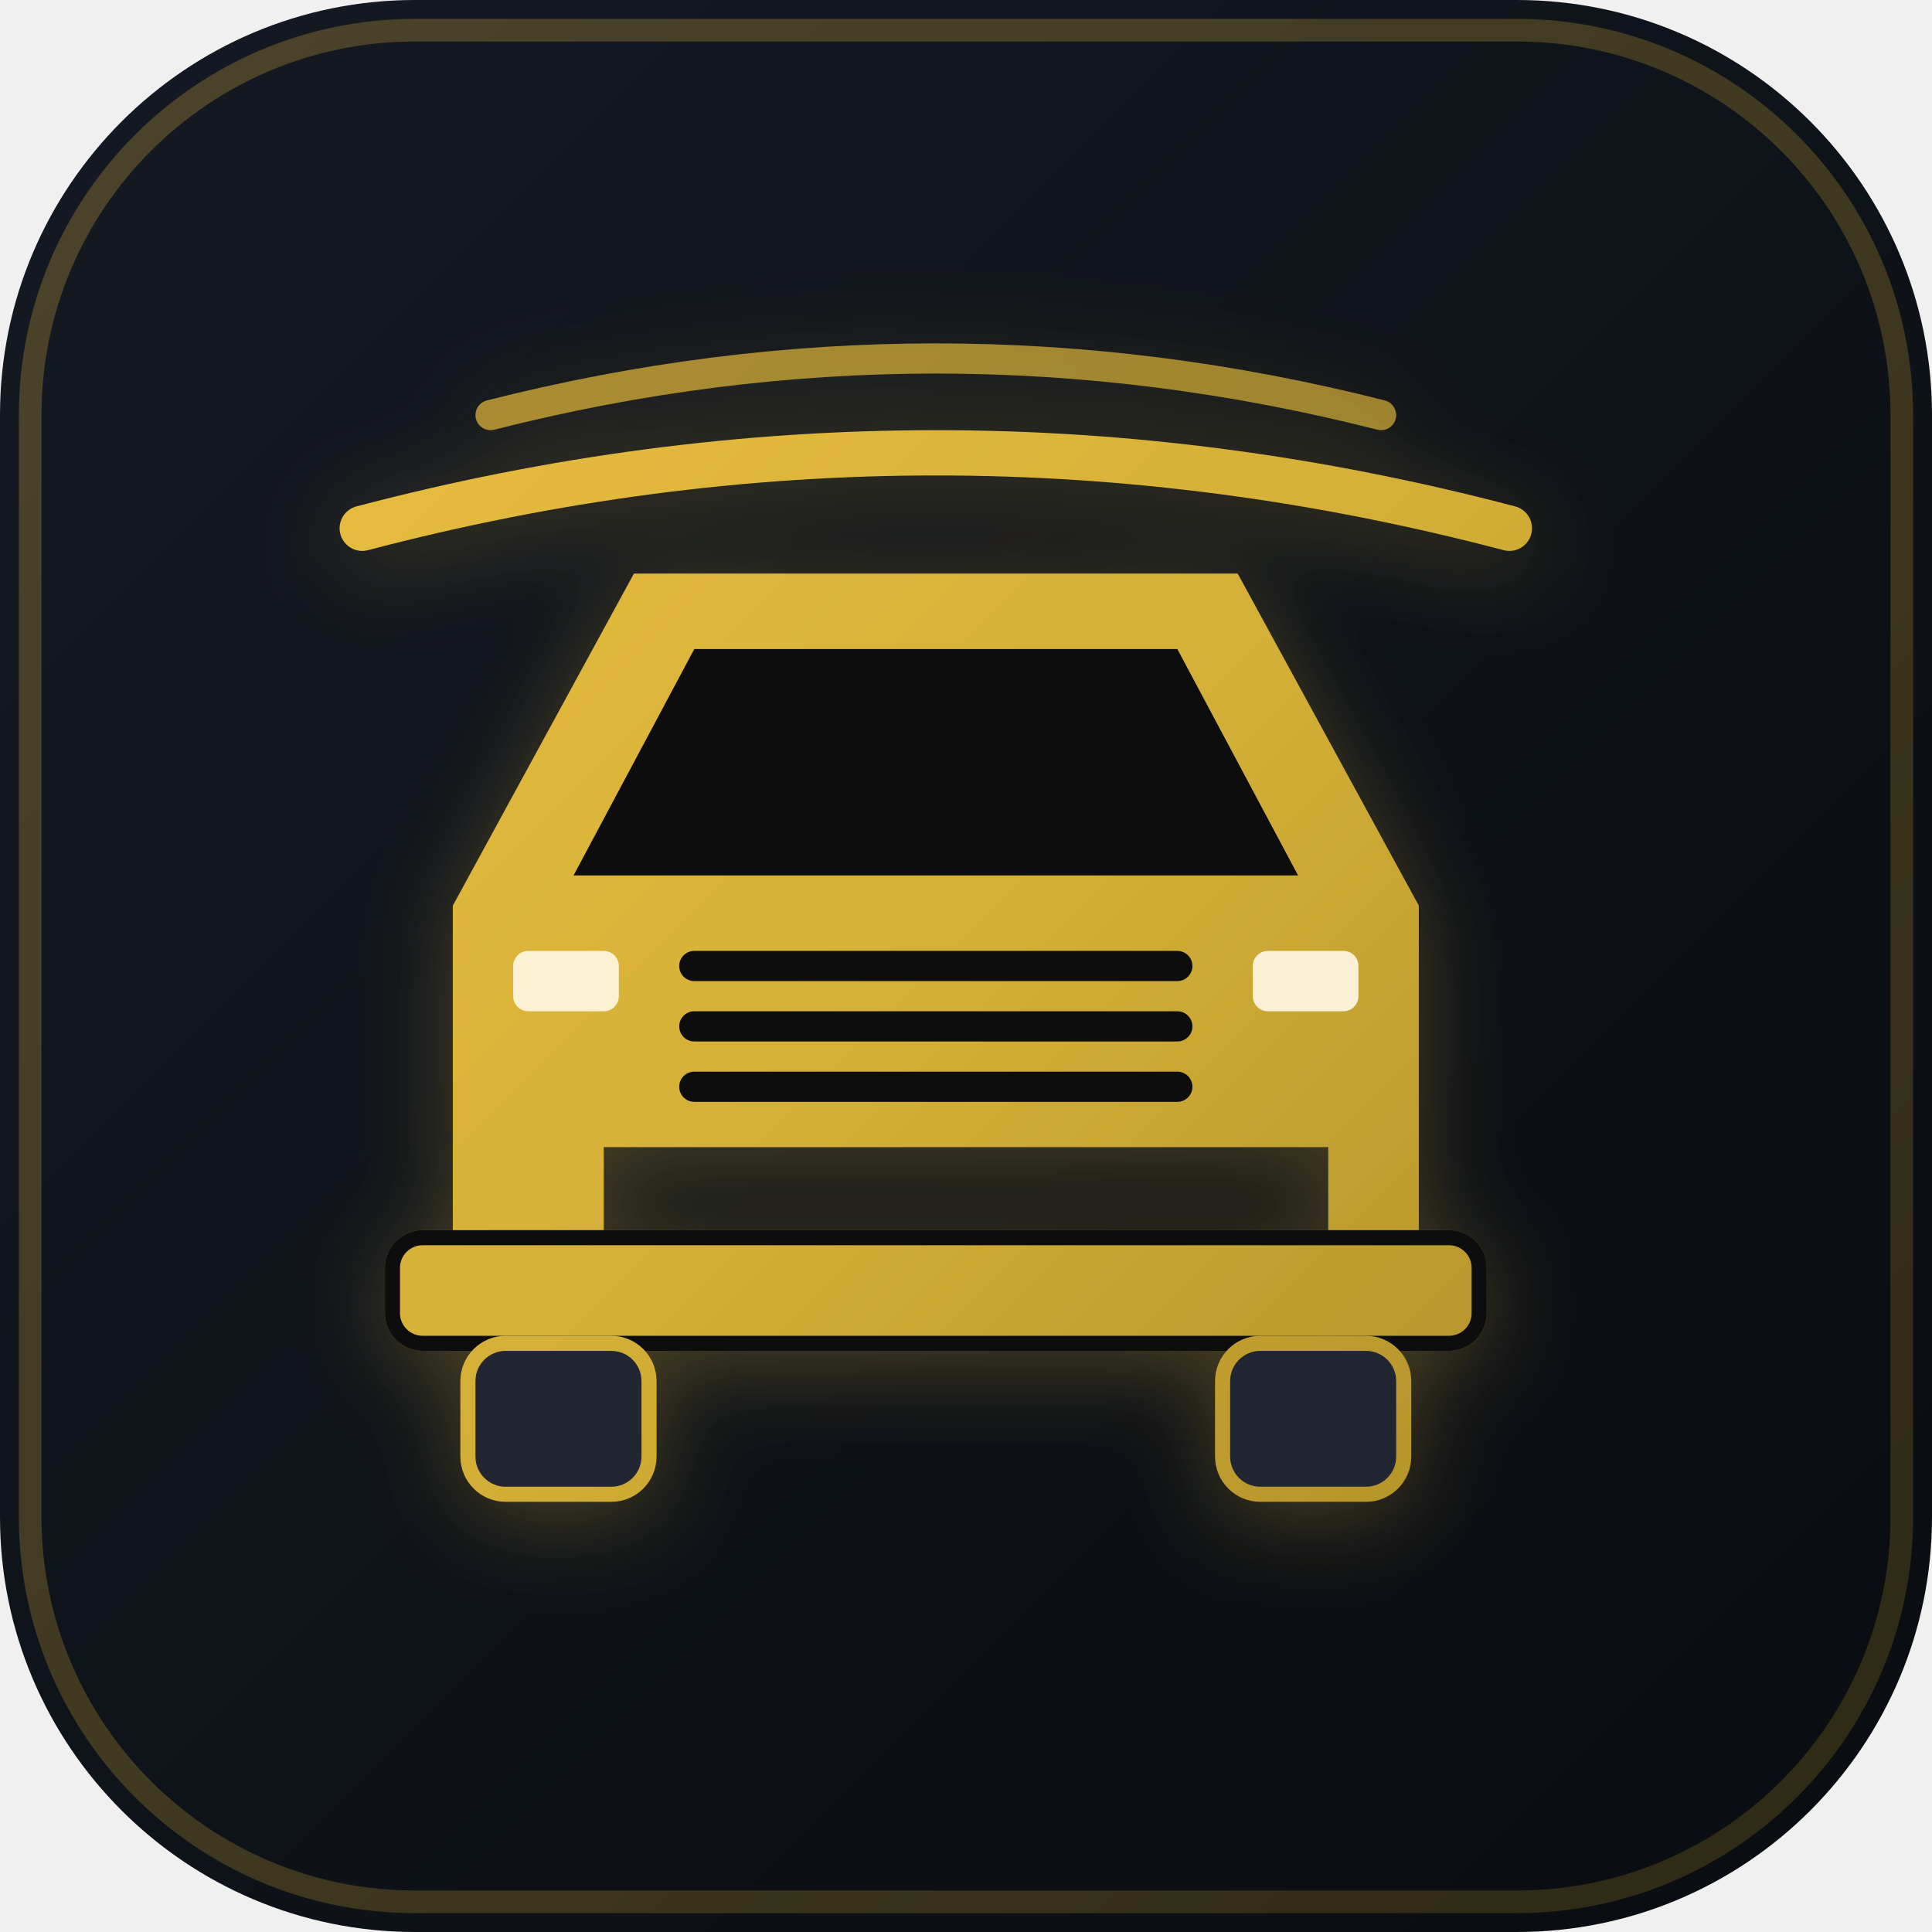
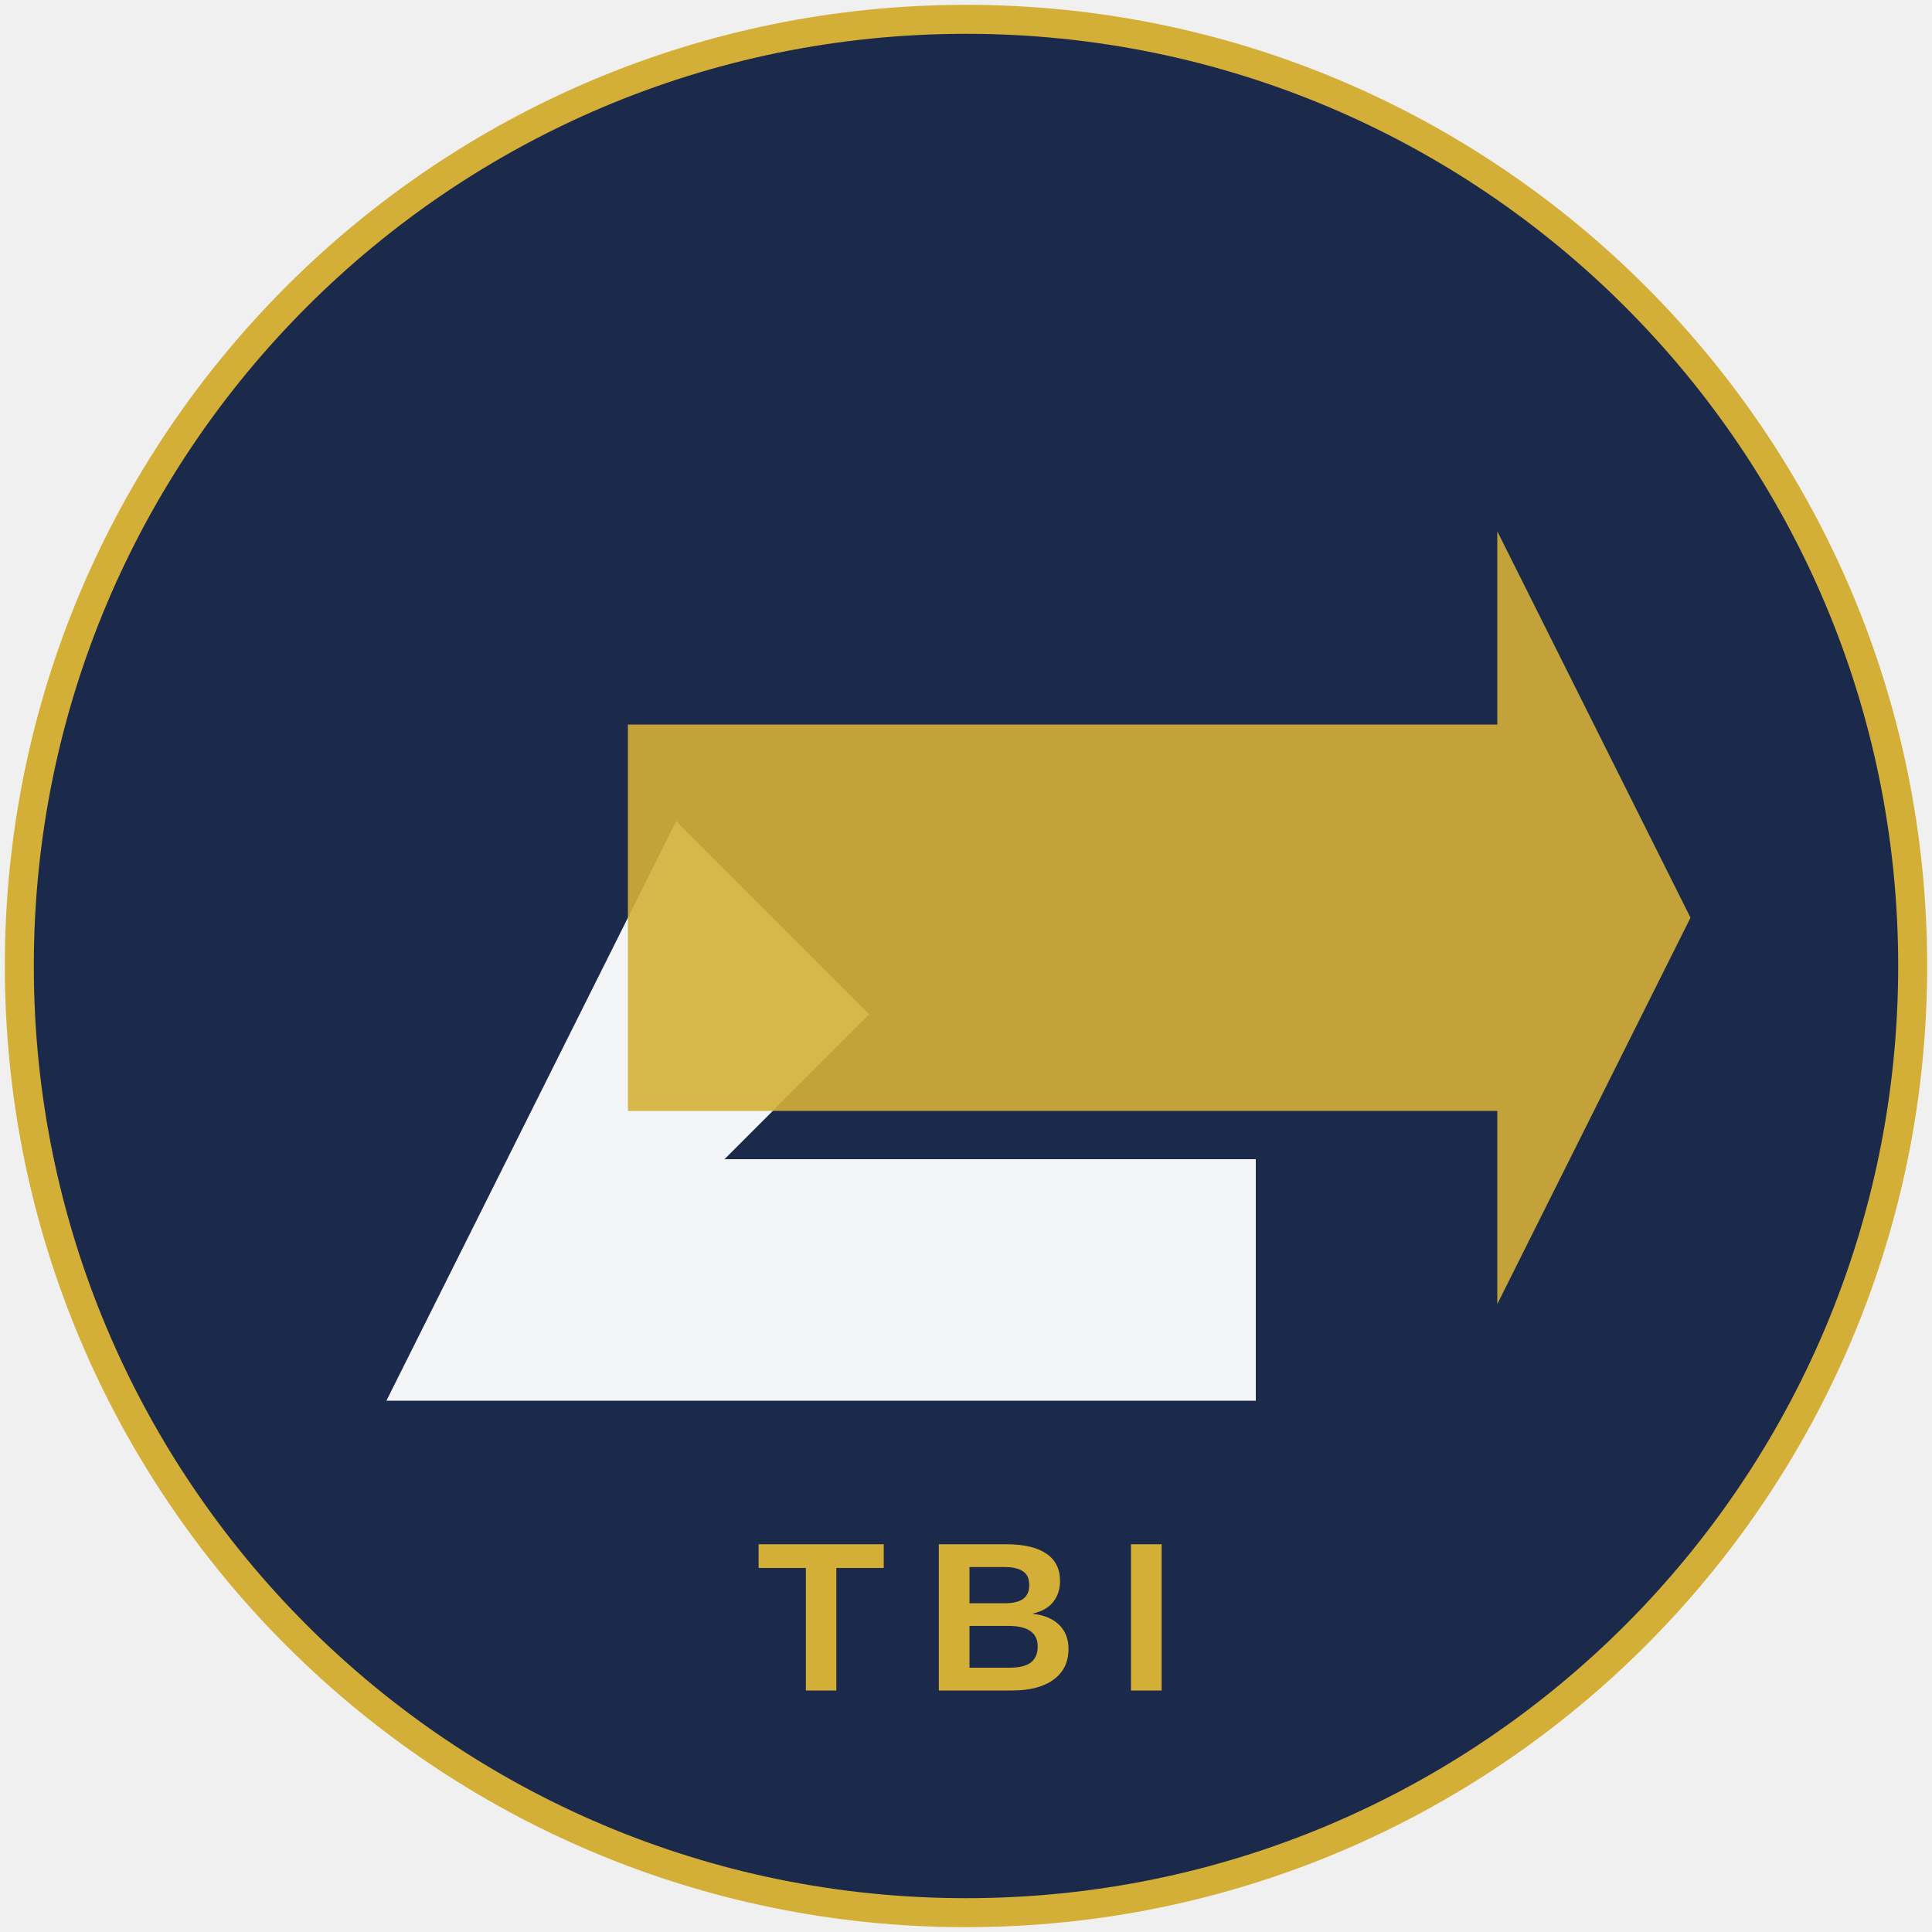
- <svg xmlns="http://www.w3.org/2000/svg" width="512" height="512" viewBox="0 0 512 512" fill="none">
-   <defs>
-     <linearGradient id="bgGrad" x1="0" y1="0" x2="512" y2="512" gradientUnits="userSpaceOnUse">
-       <stop offset="0%" stop-color="#141923" />
-       <stop offset="100%" stop-color="#090C10" />
-     </linearGradient>
-     <linearGradient id="goldGrad" x1="0" y1="0" x2="512" y2="512" gradientUnits="userSpaceOnUse">
-       <stop offset="0%" stop-color="#F4C542" />
-       <stop offset="50%" stop-color="#D4AF37" />
-       <stop offset="100%" stop-color="#997B20" />
-     </linearGradient>
-     <filter id="goldGlow" x="-20%" y="-20%" width="140%" height="140%">
-       <feDropShadow dx="0" dy="4" stdDeviation="12" flood-color="#D4AF37" flood-opacity="0.3" />
-     </filter>
-   </defs>
-   <rect width="512" height="512" rx="110" fill="url(#bgGrad)" />
-   <rect x="8" y="8" width="496" height="496" rx="102" stroke="url(#goldGrad)" stroke-opacity="0.25" stroke-width="6" />
-   <g filter="url(#goldGlow)">
-     <path d="M120 336 V240 L168 152 H328 L376 240 V336 H352 V304 H160 V336 H120 Z" fill="url(#goldGrad)" />
-     <path d="M184 172 H312 L344 232 H152 L184 172 Z" fill="#090C10" />
-     <rect x="180" y="252" width="136" height="8" rx="4" fill="#090C10" />
-     <rect x="180" y="268" width="136" height="8" rx="4" fill="#090C10" />
-     <rect x="180" y="284" width="136" height="8" rx="4" fill="#090C10" />
-     <rect x="136" y="252" width="28" height="16" rx="4" fill="#FFF8E7" opacity="0.9" />
-     <rect x="332" y="252" width="28" height="16" rx="4" fill="#FFF8E7" opacity="0.9" />
-     <rect x="104" y="328" width="288" height="28" rx="8" fill="url(#goldGrad)" stroke="#090C10" stroke-width="4" />
-     <rect x="124" y="356" width="48" height="40" rx="10" fill="#202632" stroke="url(#goldGrad)" stroke-width="4" />
-     <rect x="324" y="356" width="48" height="40" rx="10" fill="#202632" stroke="url(#goldGrad)" stroke-width="4" />
-     <path d="M96 140 Q 248 100 400 140" stroke="url(#goldGrad)" stroke-width="12" stroke-linecap="round" fill="none" />
-     <path d="M130 110 Q 248 80 366 110" stroke="url(#goldGrad)" stroke-width="8" stroke-linecap="round" opacity="0.7" fill="none" />
-   </g>
+ <svg xmlns="http://www.w3.org/2000/svg" viewBox="0 0 200 200" fill="none">
+   <circle cx="100" cy="100" r="98" fill="#1B2A4A" stroke="#D4AF37" stroke-width="3" />
+   <path d="M40 145 L70 85 L90 105 L75 120 L130 120 L130 145 Z" fill="#ffffff" opacity="0.95" />
+   <path d="M65 75 L155 75 L155 55 L175 95 L155 135 L155 115 L65 115 Z" fill="#D4AF37" opacity="0.9" />
+   <text x="100" y="175" font-family="Arial, sans-serif" font-weight="900" font-size="22" fill="#D4AF37" text-anchor="middle" letter-spacing="4">TBI</text>
</svg>
